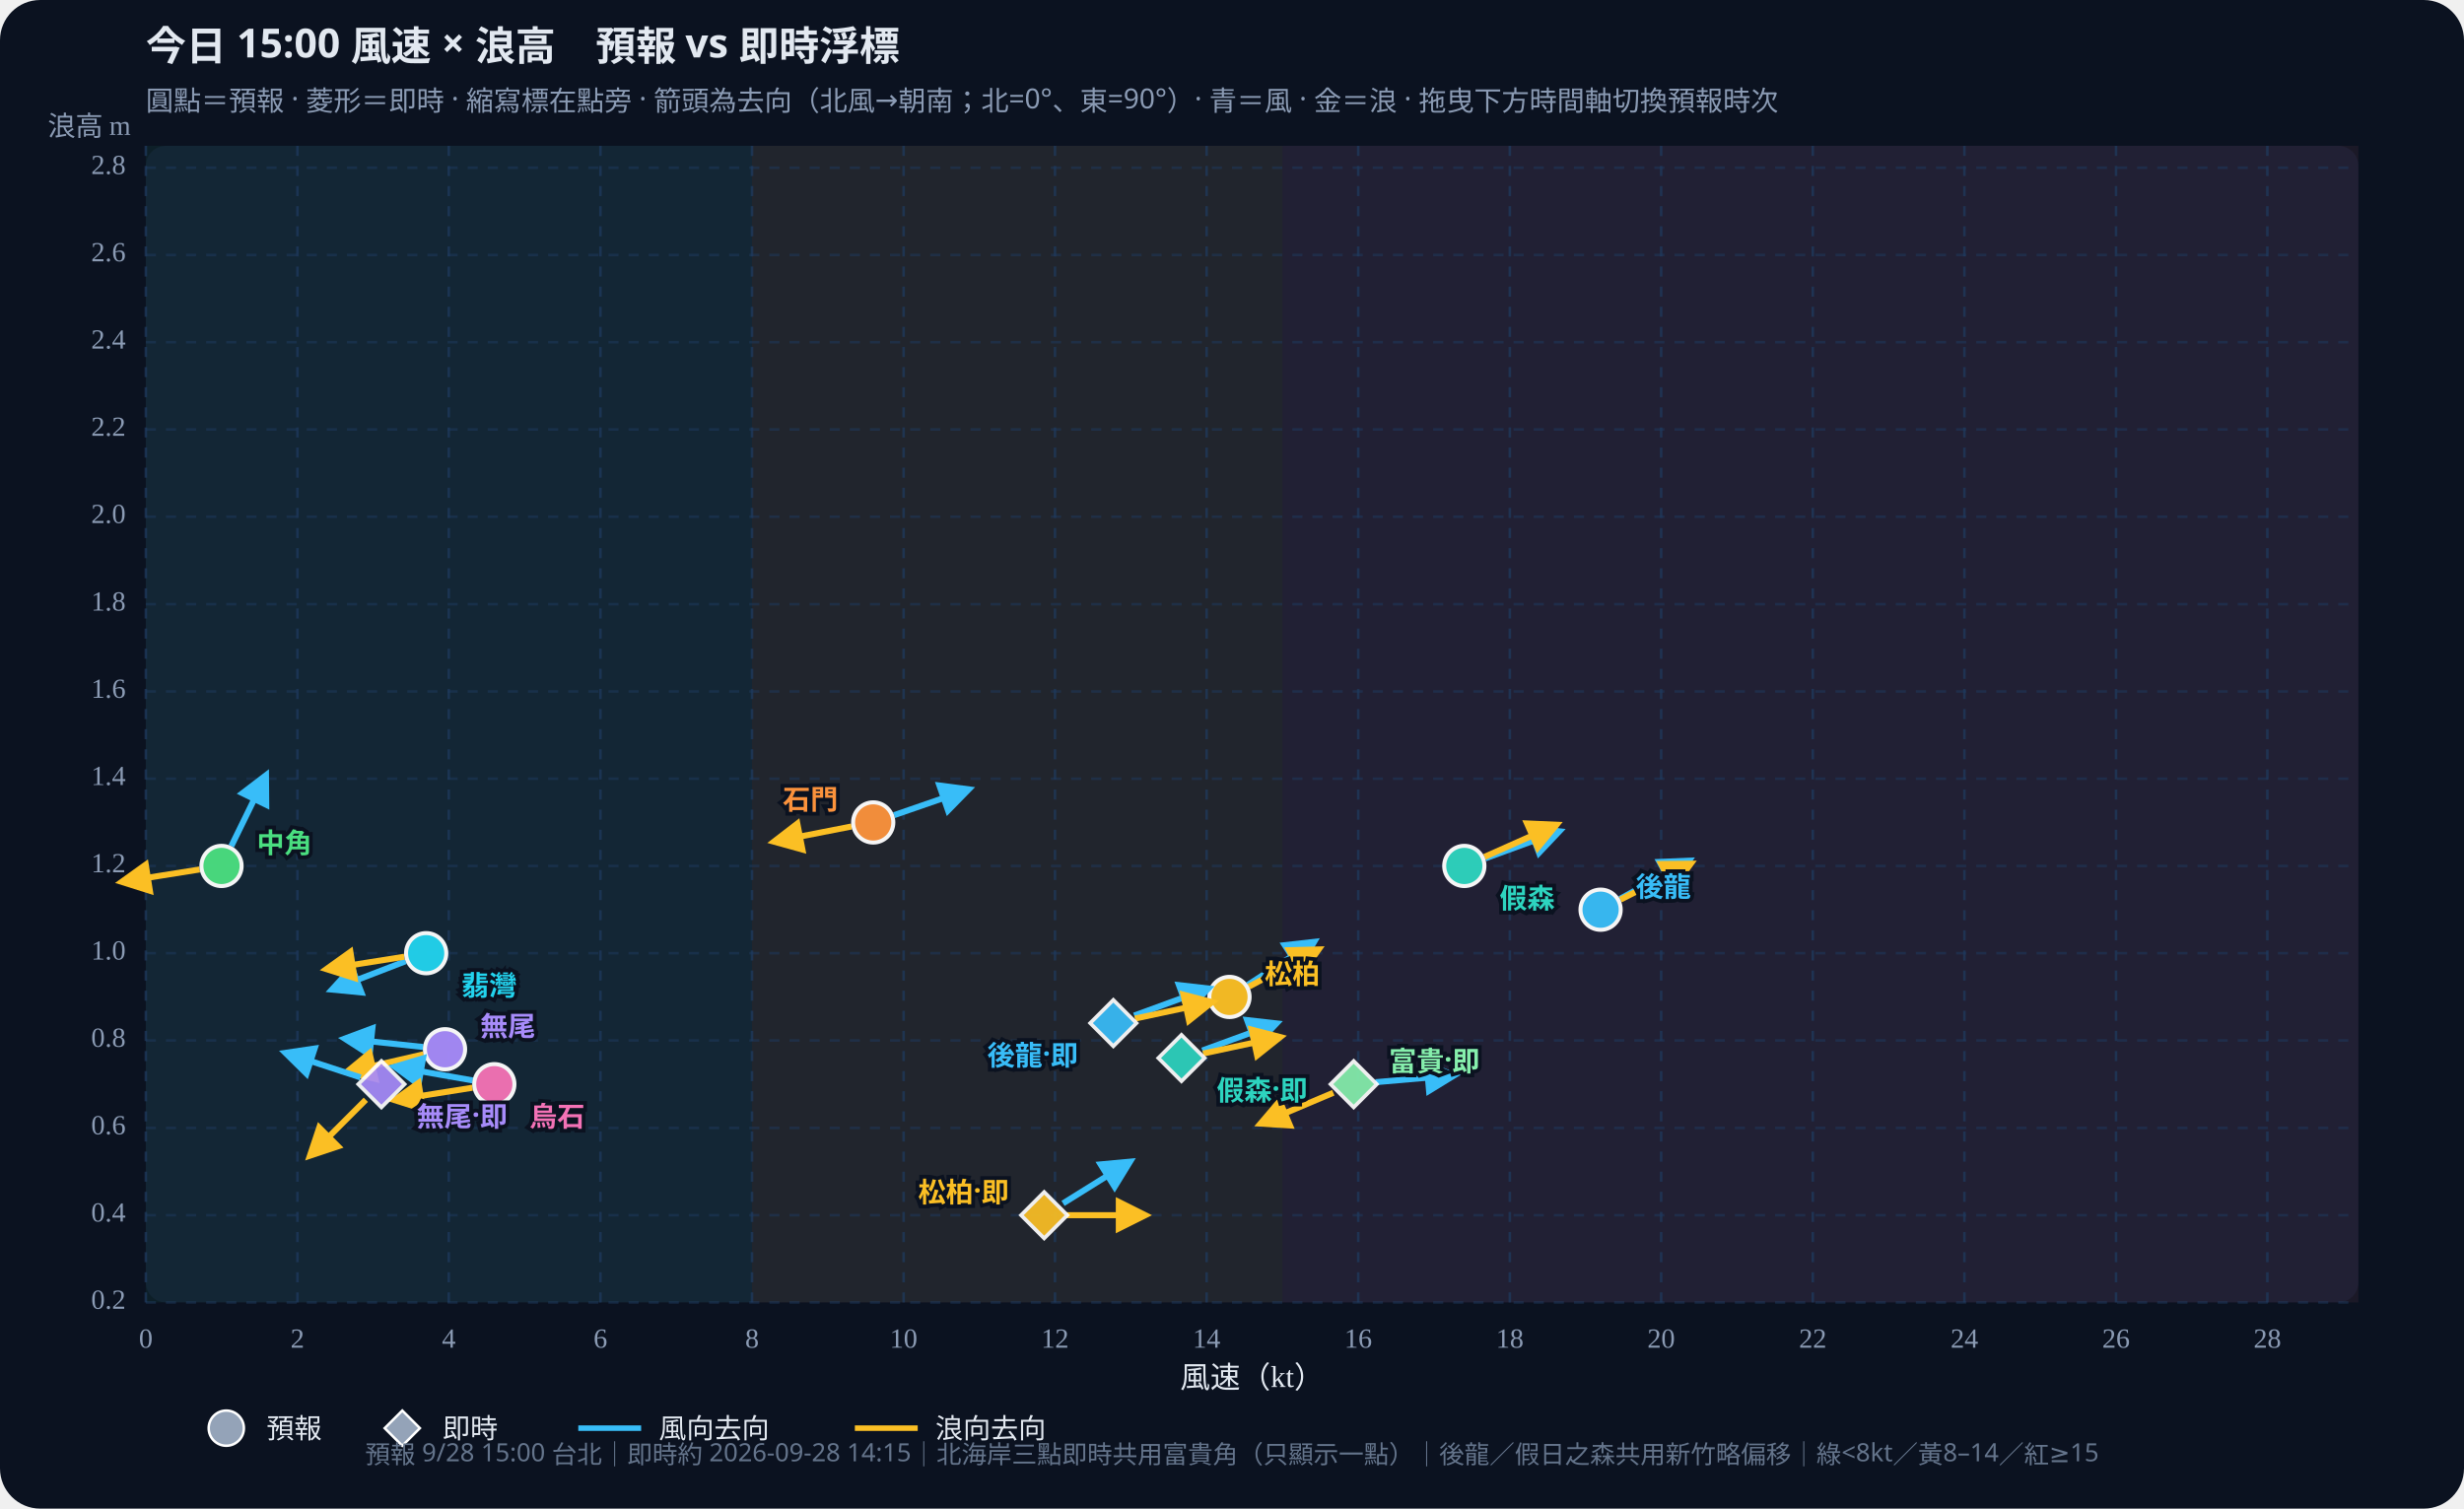
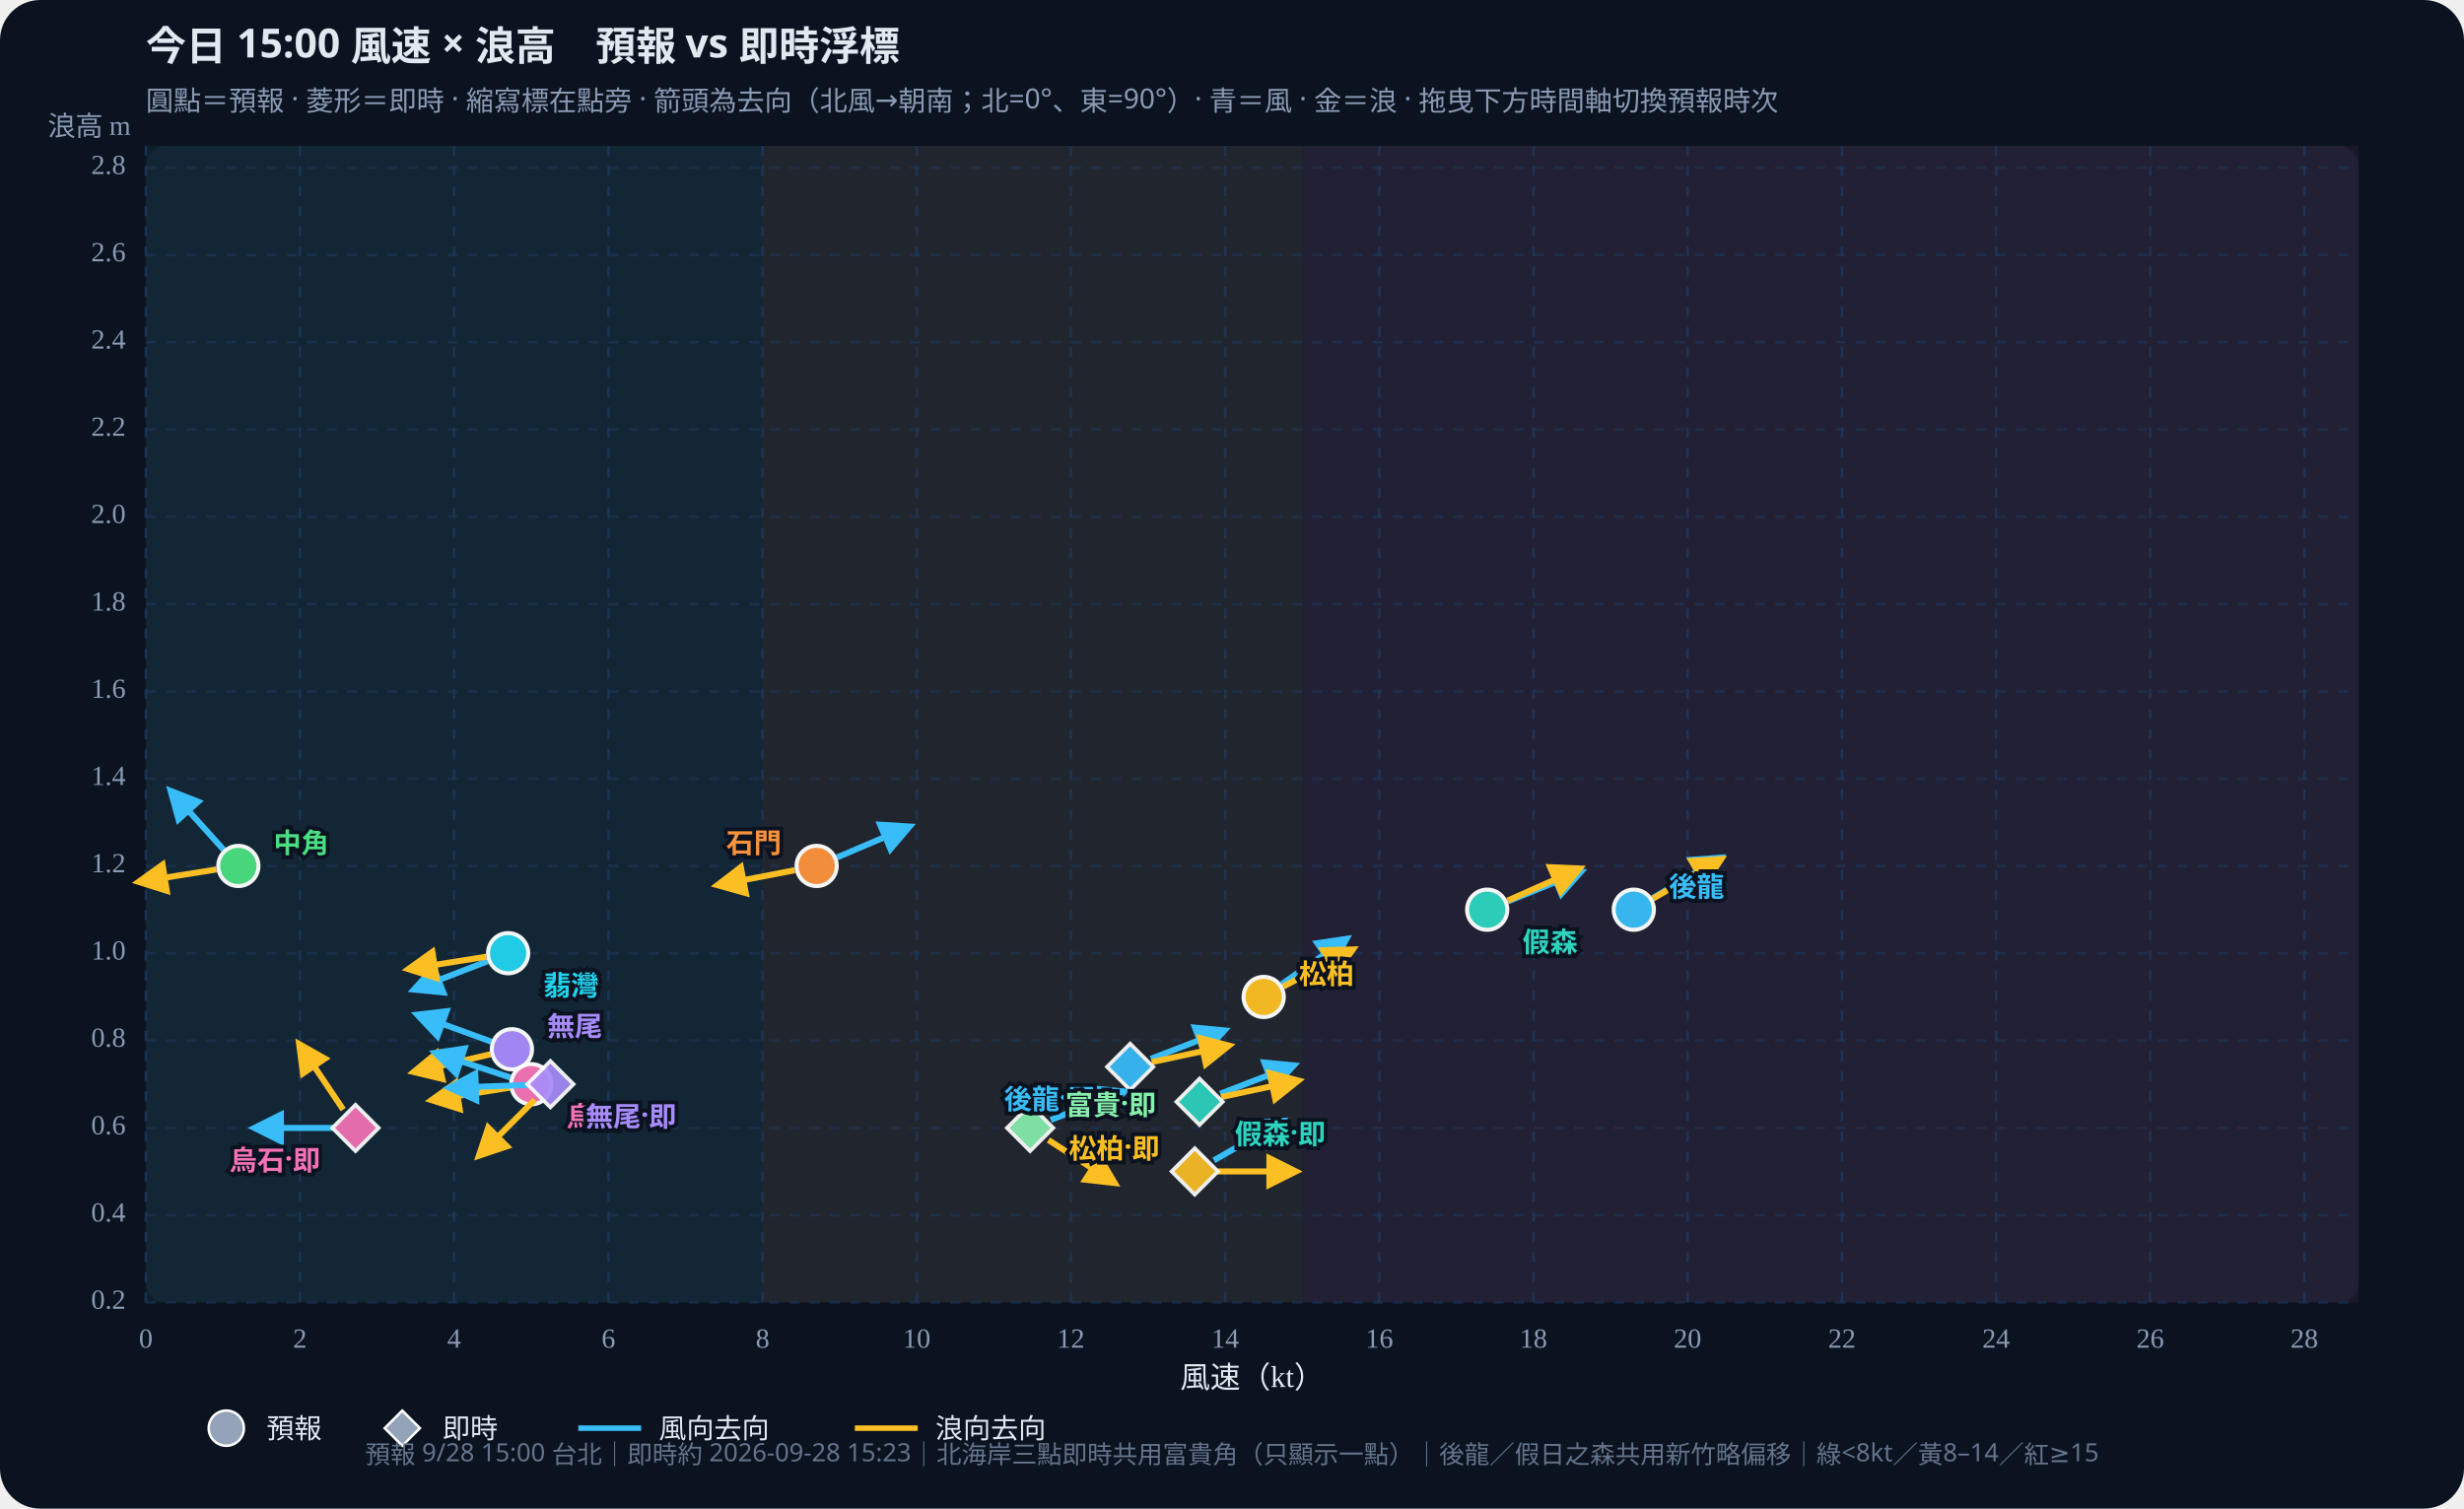
<svg xmlns="http://www.w3.org/2000/svg" id="wws-svg" viewBox="0 0 980 600" role="img" aria-label="風速與浪高散佈圖，可拖曳時間軸切換預報時次" style="width:100%;height:auto;display:block">
  <rect width="980" height="600" fill="#0b1220" rx="16" />
  <rect x="58" y="58" width="880" height="460" fill="#111a2e" rx="8" />
-   <rect x="58.0" y="58" width="241.1" height="460" fill="#34d399" opacity="0.07" />
-   <rect x="299.1" y="58" width="211.0" height="460" fill="#fbbf24" opacity="0.07" />
-   <rect x="510.1" y="58" width="427.9" height="460" fill="#fb7185" opacity="0.07" />
+   <rect x="58.0" y="58" width="245.3" height="460" fill="#34d399" opacity="0.07" />
+   <rect x="303.3" y="58" width="214.6" height="460" fill="#fbbf24" opacity="0.07" />
+   <rect x="517.9" y="58" width="420.1" height="460" fill="#fb7185" opacity="0.07" />
  <defs>
    <marker id="arrow-38bdf8" viewBox="0 0 10 10" refX="8" refY="5" markerWidth="6" markerHeight="6" orient="auto-start-reverse">
      <path d="M0,0 L10,5 L0,10 z" fill="#38bdf8" />
    </marker>
    <marker id="arrow-fbbf24" viewBox="0 0 10 10" refX="8" refY="5" markerWidth="6" markerHeight="6" orient="auto-start-reverse">
      <path d="M0,0 L10,5 L0,10 z" fill="#fbbf24" />
    </marker>
  </defs>
  <text id="wws-title" x="58" y="24" fill="#e2e8f0" font-size="16" font-weight="700" font-family="Noto Sans TC,system-ui,sans-serif">今日 15:00 風速 × 浪高　預報 vs 即時浮標</text>
  <text x="58" y="44" fill="#8b9bb4" font-size="11" font-family="Noto Sans TC,system-ui,sans-serif">圓點＝預報 · 菱形＝即時 · 縮寫標在點旁 · 箭頭為去向（北風→朝南；北=0°、東=90°）· 青＝風 · 金＝浪 · 拖曳下方時間軸切換預報時次</text>
  <line x1="58.0" y1="58" x2="58.0" y2="518" stroke="#1e3a5f" stroke-dasharray="4 4" opacity="0.7" />
  <text x="58.0" y="536" text-anchor="middle" fill="#8b9bb4" font-size="11">0</text>
-   <line x1="118.3" y1="58" x2="118.3" y2="518" stroke="#1e3a5f" stroke-dasharray="4 4" opacity="0.7" />
-   <text x="118.3" y="536" text-anchor="middle" fill="#8b9bb4" font-size="11">2</text>
-   <line x1="178.5" y1="58" x2="178.5" y2="518" stroke="#1e3a5f" stroke-dasharray="4 4" opacity="0.7" />
-   <text x="178.5" y="536" text-anchor="middle" fill="#8b9bb4" font-size="11">4</text>
-   <line x1="238.8" y1="58" x2="238.8" y2="518" stroke="#1e3a5f" stroke-dasharray="4 4" opacity="0.7" />
-   <text x="238.8" y="536" text-anchor="middle" fill="#8b9bb4" font-size="11">6</text>
-   <line x1="299.1" y1="58" x2="299.1" y2="518" stroke="#1e3a5f" stroke-dasharray="4 4" opacity="0.7" />
-   <text x="299.1" y="536" text-anchor="middle" fill="#8b9bb4" font-size="11">8</text>
-   <line x1="359.4" y1="58" x2="359.4" y2="518" stroke="#1e3a5f" stroke-dasharray="4 4" opacity="0.7" />
-   <text x="359.4" y="536" text-anchor="middle" fill="#8b9bb4" font-size="11">10</text>
-   <line x1="419.6" y1="58" x2="419.6" y2="518" stroke="#1e3a5f" stroke-dasharray="4 4" opacity="0.7" />
-   <text x="419.6" y="536" text-anchor="middle" fill="#8b9bb4" font-size="11">12</text>
-   <line x1="479.9" y1="58" x2="479.9" y2="518" stroke="#1e3a5f" stroke-dasharray="4 4" opacity="0.7" />
-   <text x="479.9" y="536" text-anchor="middle" fill="#8b9bb4" font-size="11">14</text>
-   <line x1="540.2" y1="58" x2="540.2" y2="518" stroke="#1e3a5f" stroke-dasharray="4 4" opacity="0.7" />
-   <text x="540.2" y="536" text-anchor="middle" fill="#8b9bb4" font-size="11">16</text>
-   <line x1="600.5" y1="58" x2="600.5" y2="518" stroke="#1e3a5f" stroke-dasharray="4 4" opacity="0.7" />
-   <text x="600.5" y="536" text-anchor="middle" fill="#8b9bb4" font-size="11">18</text>
-   <line x1="660.7" y1="58" x2="660.7" y2="518" stroke="#1e3a5f" stroke-dasharray="4 4" opacity="0.7" />
-   <text x="660.7" y="536" text-anchor="middle" fill="#8b9bb4" font-size="11">20</text>
-   <line x1="721.0" y1="58" x2="721.0" y2="518" stroke="#1e3a5f" stroke-dasharray="4 4" opacity="0.7" />
-   <text x="721.0" y="536" text-anchor="middle" fill="#8b9bb4" font-size="11">22</text>
-   <line x1="781.3" y1="58" x2="781.3" y2="518" stroke="#1e3a5f" stroke-dasharray="4 4" opacity="0.7" />
-   <text x="781.3" y="536" text-anchor="middle" fill="#8b9bb4" font-size="11">24</text>
-   <line x1="841.6" y1="58" x2="841.6" y2="518" stroke="#1e3a5f" stroke-dasharray="4 4" opacity="0.7" />
-   <text x="841.6" y="536" text-anchor="middle" fill="#8b9bb4" font-size="11">26</text>
-   <line x1="901.8" y1="58" x2="901.8" y2="518" stroke="#1e3a5f" stroke-dasharray="4 4" opacity="0.7" />
-   <text x="901.8" y="536" text-anchor="middle" fill="#8b9bb4" font-size="11">28</text>
+   <line x1="119.3" y1="58" x2="119.3" y2="518" stroke="#1e3a5f" stroke-dasharray="4 4" opacity="0.7" />
+   <text x="119.3" y="536" text-anchor="middle" fill="#8b9bb4" font-size="11">2</text>
+   <line x1="180.6" y1="58" x2="180.6" y2="518" stroke="#1e3a5f" stroke-dasharray="4 4" opacity="0.7" />
+   <text x="180.6" y="536" text-anchor="middle" fill="#8b9bb4" font-size="11">4</text>
+   <line x1="242.0" y1="58" x2="242.0" y2="518" stroke="#1e3a5f" stroke-dasharray="4 4" opacity="0.7" />
+   <text x="242.0" y="536" text-anchor="middle" fill="#8b9bb4" font-size="11">6</text>
+   <line x1="303.3" y1="58" x2="303.3" y2="518" stroke="#1e3a5f" stroke-dasharray="4 4" opacity="0.7" />
+   <text x="303.3" y="536" text-anchor="middle" fill="#8b9bb4" font-size="11">8</text>
+   <line x1="364.6" y1="58" x2="364.6" y2="518" stroke="#1e3a5f" stroke-dasharray="4 4" opacity="0.7" />
+   <text x="364.6" y="536" text-anchor="middle" fill="#8b9bb4" font-size="11">10</text>
+   <line x1="425.9" y1="58" x2="425.9" y2="518" stroke="#1e3a5f" stroke-dasharray="4 4" opacity="0.7" />
+   <text x="425.9" y="536" text-anchor="middle" fill="#8b9bb4" font-size="11">12</text>
+   <line x1="487.3" y1="58" x2="487.3" y2="518" stroke="#1e3a5f" stroke-dasharray="4 4" opacity="0.7" />
+   <text x="487.3" y="536" text-anchor="middle" fill="#8b9bb4" font-size="11">14</text>
+   <line x1="548.6" y1="58" x2="548.6" y2="518" stroke="#1e3a5f" stroke-dasharray="4 4" opacity="0.7" />
+   <text x="548.6" y="536" text-anchor="middle" fill="#8b9bb4" font-size="11">16</text>
+   <line x1="609.9" y1="58" x2="609.9" y2="518" stroke="#1e3a5f" stroke-dasharray="4 4" opacity="0.7" />
+   <text x="609.9" y="536" text-anchor="middle" fill="#8b9bb4" font-size="11">18</text>
+   <line x1="671.2" y1="58" x2="671.2" y2="518" stroke="#1e3a5f" stroke-dasharray="4 4" opacity="0.7" />
+   <text x="671.2" y="536" text-anchor="middle" fill="#8b9bb4" font-size="11">20</text>
+   <line x1="732.6" y1="58" x2="732.6" y2="518" stroke="#1e3a5f" stroke-dasharray="4 4" opacity="0.7" />
+   <text x="732.6" y="536" text-anchor="middle" fill="#8b9bb4" font-size="11">22</text>
+   <line x1="793.9" y1="58" x2="793.9" y2="518" stroke="#1e3a5f" stroke-dasharray="4 4" opacity="0.7" />
+   <text x="793.9" y="536" text-anchor="middle" fill="#8b9bb4" font-size="11">24</text>
+   <line x1="855.2" y1="58" x2="855.2" y2="518" stroke="#1e3a5f" stroke-dasharray="4 4" opacity="0.7" />
+   <text x="855.2" y="536" text-anchor="middle" fill="#8b9bb4" font-size="11">26</text>
+   <line x1="916.5" y1="58" x2="916.5" y2="518" stroke="#1e3a5f" stroke-dasharray="4 4" opacity="0.7" />
+   <text x="916.5" y="536" text-anchor="middle" fill="#8b9bb4" font-size="11">28</text>
  <line x1="58" y1="518.0" x2="938" y2="518.0" stroke="#1e3a5f" stroke-dasharray="4 4" opacity="0.5" />
  <text x="50" y="518.0" text-anchor="end" dominant-baseline="middle" fill="#8b9bb4" font-size="11">0.2</text>
  <line x1="58" y1="483.3" x2="938" y2="483.3" stroke="#1e3a5f" stroke-dasharray="4 4" opacity="0.5" />
  <text x="50" y="483.3" text-anchor="end" dominant-baseline="middle" fill="#8b9bb4" font-size="11">0.4</text>
  <line x1="58" y1="448.6" x2="938" y2="448.6" stroke="#1e3a5f" stroke-dasharray="4 4" opacity="0.5" />
  <text x="50" y="448.6" text-anchor="end" dominant-baseline="middle" fill="#8b9bb4" font-size="11">0.6</text>
  <line x1="58" y1="413.8" x2="938" y2="413.8" stroke="#1e3a5f" stroke-dasharray="4 4" opacity="0.5" />
  <text x="50" y="413.8" text-anchor="end" dominant-baseline="middle" fill="#8b9bb4" font-size="11">0.8</text>
  <line x1="58" y1="379.1" x2="938" y2="379.1" stroke="#1e3a5f" stroke-dasharray="4 4" opacity="0.5" />
  <text x="50" y="379.1" text-anchor="end" dominant-baseline="middle" fill="#8b9bb4" font-size="11">1.0</text>
  <line x1="58" y1="344.4" x2="938" y2="344.4" stroke="#1e3a5f" stroke-dasharray="4 4" opacity="0.5" />
  <text x="50" y="344.4" text-anchor="end" dominant-baseline="middle" fill="#8b9bb4" font-size="11">1.2</text>
  <line x1="58" y1="309.7" x2="938" y2="309.7" stroke="#1e3a5f" stroke-dasharray="4 4" opacity="0.5" />
  <text x="50" y="309.7" text-anchor="end" dominant-baseline="middle" fill="#8b9bb4" font-size="11">1.4</text>
  <line x1="58" y1="275.0" x2="938" y2="275.0" stroke="#1e3a5f" stroke-dasharray="4 4" opacity="0.5" />
  <text x="50" y="275.0" text-anchor="end" dominant-baseline="middle" fill="#8b9bb4" font-size="11">1.6</text>
  <line x1="58" y1="240.3" x2="938" y2="240.3" stroke="#1e3a5f" stroke-dasharray="4 4" opacity="0.5" />
  <text x="50" y="240.3" text-anchor="end" dominant-baseline="middle" fill="#8b9bb4" font-size="11">1.8</text>
  <line x1="58" y1="205.5" x2="938" y2="205.5" stroke="#1e3a5f" stroke-dasharray="4 4" opacity="0.5" />
  <text x="50" y="205.5" text-anchor="end" dominant-baseline="middle" fill="#8b9bb4" font-size="11">2.0</text>
  <line x1="58" y1="170.8" x2="938" y2="170.8" stroke="#1e3a5f" stroke-dasharray="4 4" opacity="0.5" />
  <text x="50" y="170.8" text-anchor="end" dominant-baseline="middle" fill="#8b9bb4" font-size="11">2.2</text>
  <line x1="58" y1="136.1" x2="938" y2="136.1" stroke="#1e3a5f" stroke-dasharray="4 4" opacity="0.5" />
  <text x="50" y="136.1" text-anchor="end" dominant-baseline="middle" fill="#8b9bb4" font-size="11">2.4</text>
  <line x1="58" y1="101.4" x2="938" y2="101.4" stroke="#1e3a5f" stroke-dasharray="4 4" opacity="0.5" />
  <text x="50" y="101.4" text-anchor="end" dominant-baseline="middle" fill="#8b9bb4" font-size="11">2.6</text>
  <line x1="58" y1="66.7" x2="938" y2="66.7" stroke="#1e3a5f" stroke-dasharray="4 4" opacity="0.5" />
  <text x="50" y="66.7" text-anchor="end" dominant-baseline="middle" fill="#8b9bb4" font-size="11">2.8</text>
  <text x="498" y="552" text-anchor="middle" fill="#e2e8f0" font-size="12">風速（kt）</text>
  <text x="52" y="54" text-anchor="end" fill="#8b9bb4" font-size="11">浪高 m</text>
  <g id="wws-forecast-layer">
-     <line x1="644.3" y1="357.5" x2="671.6" y2="342.4" stroke="#38bdf8" stroke-width="2.4" marker-end="url(#arrow-38bdf8)" />
-     <line x1="644.5" y1="357.8" x2="672.3" y2="343.6" stroke="#fbbf24" stroke-width="2.4" marker-end="url(#arrow-fbbf24)" />
-     <circle cx="636.6" cy="361.8" r="8.0" fill="#38bdf8" stroke="#fff" stroke-width="1.6" opacity="0.95" />
-     <line x1="590.7" y1="341.4" x2="620.0" y2="330.7" stroke="#38bdf8" stroke-width="2.4" marker-end="url(#arrow-38bdf8)" />
-     <line x1="590.4" y1="340.8" x2="618.9" y2="328.1" stroke="#fbbf24" stroke-width="2.4" marker-end="url(#arrow-fbbf24)" />
-     <circle cx="582.4" cy="344.4" r="8.0" fill="#2dd4bf" stroke="#fff" stroke-width="1.6" opacity="0.95" />
-     <line x1="496.3" y1="391.7" x2="522.5" y2="374.7" stroke="#38bdf8" stroke-width="2.4" marker-end="url(#arrow-38bdf8)" />
-     <line x1="496.7" y1="392.4" x2="524.3" y2="377.7" stroke="#fbbf24" stroke-width="2.4" marker-end="url(#arrow-fbbf24)" />
-     <circle cx="489.0" cy="396.5" r="8.0" fill="#fbbf24" stroke="#fff" stroke-width="1.6" opacity="0.95" />
-     <line x1="92.0" y1="336.5" x2="105.7" y2="308.5" stroke="#38bdf8" stroke-width="2.4" marker-end="url(#arrow-38bdf8)" />
-     <line x1="79.4" y1="345.8" x2="48.6" y2="350.7" stroke="#fbbf24" stroke-width="2.4" marker-end="url(#arrow-fbbf24)" />
-     <circle cx="88.1" cy="344.4" r="8.0" fill="#4ade80" stroke="#fff" stroke-width="1.6" opacity="0.95" />
-     <line x1="161.3" y1="382.3" x2="132.2" y2="393.5" stroke="#38bdf8" stroke-width="2.4" marker-end="url(#arrow-38bdf8)" />
-     <line x1="160.8" y1="380.5" x2="130.0" y2="385.4" stroke="#fbbf24" stroke-width="2.4" marker-end="url(#arrow-fbbf24)" />
-     <circle cx="169.5" cy="379.1" r="8.0" fill="#22d3ee" stroke="#fff" stroke-width="1.6" opacity="0.95" />
-     <line x1="355.6" y1="324.2" x2="385.1" y2="314.0" stroke="#38bdf8" stroke-width="2.4" marker-end="url(#arrow-38bdf8)" />
-     <line x1="338.7" y1="328.7" x2="308.0" y2="334.7" stroke="#fbbf24" stroke-width="2.4" marker-end="url(#arrow-fbbf24)" />
-     <circle cx="347.3" cy="327.1" r="8.0" fill="#fb923c" stroke="#fff" stroke-width="1.6" opacity="0.95" />
-     <line x1="168.3" y1="416.4" x2="137.3" y2="413.1" stroke="#38bdf8" stroke-width="2.4" marker-end="url(#arrow-38bdf8)" />
-     <line x1="168.5" y1="419.3" x2="138.1" y2="426.3" stroke="#fbbf24" stroke-width="2.4" marker-end="url(#arrow-fbbf24)" />
-     <circle cx="177.0" cy="417.3" r="8.0" fill="#a78bfa" stroke="#fff" stroke-width="1.6" opacity="0.95" />
-     <line x1="188.0" y1="429.7" x2="157.2" y2="424.3" stroke="#38bdf8" stroke-width="2.4" marker-end="url(#arrow-38bdf8)" />
-     <line x1="187.9" y1="432.6" x2="157.1" y2="437.5" stroke="#fbbf24" stroke-width="2.4" marker-end="url(#arrow-fbbf24)" />
-     <circle cx="196.6" cy="431.2" r="8.0" fill="#f472b6" stroke="#fff" stroke-width="1.6" opacity="0.95" />
-     <text x="650.6" y="351.8" text-anchor="start" dominant-baseline="central" fill="#38bdf8" font-size="11" font-weight="700" font-family="Noto Sans TC,system-ui,sans-serif" stroke="#0b1220" stroke-width="3" paint-order="stroke">後龍</text>
-     <text x="596.4" y="356.4" text-anchor="start" dominant-baseline="central" fill="#2dd4bf" font-size="11" font-weight="700" font-family="Noto Sans TC,system-ui,sans-serif" stroke="#0b1220" stroke-width="3" paint-order="stroke">假森</text>
-     <text x="503.0" y="386.5" text-anchor="start" dominant-baseline="central" fill="#fbbf24" font-size="11" font-weight="700" font-family="Noto Sans TC,system-ui,sans-serif" stroke="#0b1220" stroke-width="3" paint-order="stroke">松柏</text>
-     <text x="102.1" y="334.4" text-anchor="start" dominant-baseline="central" fill="#4ade80" font-size="11" font-weight="700" font-family="Noto Sans TC,system-ui,sans-serif" stroke="#0b1220" stroke-width="3" paint-order="stroke">中角</text>
-     <text x="183.5" y="391.1" text-anchor="start" dominant-baseline="central" fill="#22d3ee" font-size="11" font-weight="700" font-family="Noto Sans TC,system-ui,sans-serif" stroke="#0b1220" stroke-width="3" paint-order="stroke">翡灣</text>
-     <text x="333.3" y="317.1" text-anchor="end" dominant-baseline="central" fill="#fb923c" font-size="11" font-weight="700" font-family="Noto Sans TC,system-ui,sans-serif" stroke="#0b1220" stroke-width="3" paint-order="stroke">石門</text>
-     <text x="191.0" y="407.3" text-anchor="start" dominant-baseline="central" fill="#a78bfa" font-size="11" font-weight="700" font-family="Noto Sans TC,system-ui,sans-serif" stroke="#0b1220" stroke-width="3" paint-order="stroke">無尾</text>
-     <text x="210.6" y="443.2" text-anchor="start" dominant-baseline="central" fill="#f472b6" font-size="11" font-weight="700" font-family="Noto Sans TC,system-ui,sans-serif" stroke="#0b1220" stroke-width="3" paint-order="stroke">烏石</text>
+     <line x1="657.3" y1="357.2" x2="684.1" y2="341.2" stroke="#38bdf8" stroke-width="2.4" marker-end="url(#arrow-38bdf8)" />
+     <line x1="657.4" y1="357.4" x2="684.4" y2="341.8" stroke="#fbbf24" stroke-width="2.4" marker-end="url(#arrow-fbbf24)" />
+     <circle cx="649.8" cy="361.8" r="8.0" fill="#38bdf8" stroke="#fff" stroke-width="1.6" opacity="0.95" />
+     <line x1="599.7" y1="358.5" x2="628.6" y2="346.8" stroke="#38bdf8" stroke-width="2.4" marker-end="url(#arrow-38bdf8)" />
+     <line x1="599.6" y1="358.2" x2="628.1" y2="345.5" stroke="#fbbf24" stroke-width="2.4" marker-end="url(#arrow-fbbf24)" />
+     <circle cx="591.5" cy="361.8" r="8.0" fill="#2dd4bf" stroke="#fff" stroke-width="1.6" opacity="0.95" />
+     <line x1="509.8" y1="391.4" x2="535.4" y2="373.5" stroke="#38bdf8" stroke-width="2.4" marker-end="url(#arrow-38bdf8)" />
+     <line x1="510.4" y1="392.4" x2="537.9" y2="377.7" stroke="#fbbf24" stroke-width="2.4" marker-end="url(#arrow-fbbf24)" />
+     <circle cx="502.6" cy="396.5" r="8.0" fill="#fbbf24" stroke="#fff" stroke-width="1.6" opacity="0.95" />
+     <line x1="88.9" y1="337.9" x2="68.0" y2="314.7" stroke="#38bdf8" stroke-width="2.4" marker-end="url(#arrow-38bdf8)" />
+     <line x1="86.1" y1="345.8" x2="55.3" y2="350.7" stroke="#fbbf24" stroke-width="2.4" marker-end="url(#arrow-fbbf24)" />
+     <circle cx="94.8" cy="344.4" r="8.0" fill="#4ade80" stroke="#fff" stroke-width="1.6" opacity="0.95" />
+     <line x1="193.9" y1="382.3" x2="164.8" y2="393.5" stroke="#38bdf8" stroke-width="2.4" marker-end="url(#arrow-38bdf8)" />
+     <line x1="193.4" y1="380.5" x2="162.6" y2="385.4" stroke="#fbbf24" stroke-width="2.4" marker-end="url(#arrow-fbbf24)" />
+     <circle cx="202.1" cy="379.1" r="8.0" fill="#22d3ee" stroke="#fff" stroke-width="1.6" opacity="0.95" />
+     <line x1="332.9" y1="341.0" x2="361.6" y2="328.8" stroke="#38bdf8" stroke-width="2.4" marker-end="url(#arrow-38bdf8)" />
+     <line x1="316.1" y1="346.1" x2="285.5" y2="352.0" stroke="#fbbf24" stroke-width="2.4" marker-end="url(#arrow-fbbf24)" />
+     <circle cx="324.8" cy="344.4" r="8.0" fill="#fb923c" stroke="#fff" stroke-width="1.6" opacity="0.95" />
+     <line x1="195.4" y1="414.3" x2="166.1" y2="403.6" stroke="#38bdf8" stroke-width="2.4" marker-end="url(#arrow-38bdf8)" />
+     <line x1="195.1" y1="419.3" x2="164.7" y2="426.3" stroke="#fbbf24" stroke-width="2.4" marker-end="url(#arrow-fbbf24)" />
+     <circle cx="203.6" cy="417.3" r="8.0" fill="#a78bfa" stroke="#fff" stroke-width="1.6" opacity="0.95" />
+     <line x1="202.9" y1="428.5" x2="173.3" y2="418.8" stroke="#38bdf8" stroke-width="2.4" marker-end="url(#arrow-38bdf8)" />
+     <line x1="202.6" y1="432.6" x2="171.8" y2="437.5" stroke="#fbbf24" stroke-width="2.4" marker-end="url(#arrow-fbbf24)" />
+     <circle cx="211.3" cy="431.2" r="8.0" fill="#f472b6" stroke="#fff" stroke-width="1.6" opacity="0.95" />
+     <text x="663.8" y="351.8" text-anchor="start" dominant-baseline="central" fill="#38bdf8" font-size="11" font-weight="700" font-family="Noto Sans TC,system-ui,sans-serif" stroke="#0b1220" stroke-width="3" paint-order="stroke">後龍</text>
+     <text x="605.5" y="373.8" text-anchor="start" dominant-baseline="central" fill="#2dd4bf" font-size="11" font-weight="700" font-family="Noto Sans TC,system-ui,sans-serif" stroke="#0b1220" stroke-width="3" paint-order="stroke">假森</text>
+     <text x="516.6" y="386.5" text-anchor="start" dominant-baseline="central" fill="#fbbf24" font-size="11" font-weight="700" font-family="Noto Sans TC,system-ui,sans-serif" stroke="#0b1220" stroke-width="3" paint-order="stroke">松柏</text>
+     <text x="108.8" y="334.4" text-anchor="start" dominant-baseline="central" fill="#4ade80" font-size="11" font-weight="700" font-family="Noto Sans TC,system-ui,sans-serif" stroke="#0b1220" stroke-width="3" paint-order="stroke">中角</text>
+     <text x="216.1" y="391.1" text-anchor="start" dominant-baseline="central" fill="#22d3ee" font-size="11" font-weight="700" font-family="Noto Sans TC,system-ui,sans-serif" stroke="#0b1220" stroke-width="3" paint-order="stroke">翡灣</text>
+     <text x="310.8" y="334.4" text-anchor="end" dominant-baseline="central" fill="#fb923c" font-size="11" font-weight="700" font-family="Noto Sans TC,system-ui,sans-serif" stroke="#0b1220" stroke-width="3" paint-order="stroke">石門</text>
+     <text x="217.6" y="407.3" text-anchor="start" dominant-baseline="central" fill="#a78bfa" font-size="11" font-weight="700" font-family="Noto Sans TC,system-ui,sans-serif" stroke="#0b1220" stroke-width="3" paint-order="stroke">無尾</text>
+     <text x="225.3" y="443.2" text-anchor="start" dominant-baseline="central" fill="#f472b6" font-size="11" font-weight="700" font-family="Noto Sans TC,system-ui,sans-serif" stroke="#0b1220" stroke-width="3" paint-order="stroke">烏石</text>
  </g>
  <g id="wws-live-layer">
-     <line x1="451.1" y1="403.9" x2="480.4" y2="393.2" stroke="#38bdf8" stroke-width="2.4" marker-end="url(#arrow-38bdf8)" />
-     <line x1="451.4" y1="405.1" x2="481.9" y2="398.6" stroke="#fbbf24" stroke-width="2.4" marker-end="url(#arrow-fbbf24)" />
-     <polygon points="442.8,397.7 452.0,406.9 442.8,416.1 433.6,406.9" fill="#38bdf8" stroke="#fff" stroke-width="1.5" opacity="0.92" />
-     <line x1="478.2" y1="417.8" x2="507.5" y2="407.1" stroke="#38bdf8" stroke-width="2.4" marker-end="url(#arrow-38bdf8)" />
-     <line x1="478.5" y1="419.0" x2="509.0" y2="412.5" stroke="#fbbf24" stroke-width="2.4" marker-end="url(#arrow-fbbf24)" />
-     <polygon points="469.9,411.6 479.1,420.8 469.9,430.0 460.7,420.8" fill="#2dd4bf" stroke="#fff" stroke-width="1.5" opacity="0.92" />
-     <line x1="422.8" y1="478.6" x2="449.3" y2="462.1" stroke="#38bdf8" stroke-width="2.4" marker-end="url(#arrow-38bdf8)" />
-     <line x1="424.1" y1="483.3" x2="455.3" y2="483.3" stroke="#fbbf24" stroke-width="2.4" marker-end="url(#arrow-fbbf24)" />
-     <polygon points="415.3,474.1 424.5,483.3 415.3,492.5 406.1,483.3" fill="#fbbf24" stroke="#fff" stroke-width="1.5" opacity="0.92" />
-     <line x1="547.1" y1="430.4" x2="578.2" y2="427.7" stroke="#38bdf8" stroke-width="2.4" marker-end="url(#arrow-38bdf8)" />
-     <line x1="530.3" y1="434.6" x2="501.5" y2="446.8" stroke="#fbbf24" stroke-width="2.4" marker-end="url(#arrow-fbbf24)" />
-     <polygon points="538.4,422.0 547.6,431.2 538.4,440.4 529.2,431.2" fill="#86efac" stroke="#fff" stroke-width="1.5" opacity="0.92" />
-     <line x1="143.4" y1="428.5" x2="113.7" y2="418.8" stroke="#38bdf8" stroke-width="2.4" marker-end="url(#arrow-38bdf8)" />
-     <line x1="145.5" y1="437.4" x2="123.4" y2="459.5" stroke="#fbbf24" stroke-width="2.4" marker-end="url(#arrow-fbbf24)" />
-     <polygon points="151.7,422.0 160.9,431.2 151.7,440.4 142.5,431.2" fill="#a78bfa" stroke="#fff" stroke-width="1.5" opacity="0.92" />
-     <text x="428.8" y="418.9" text-anchor="end" dominant-baseline="central" fill="#38bdf8" font-size="11" font-weight="700" font-family="Noto Sans TC,system-ui,sans-serif" stroke="#0b1220" stroke-width="3" paint-order="stroke">後龍·即</text>
-     <text x="483.9" y="432.8" text-anchor="start" dominant-baseline="central" fill="#2dd4bf" font-size="11" font-weight="700" font-family="Noto Sans TC,system-ui,sans-serif" stroke="#0b1220" stroke-width="3" paint-order="stroke">假森·即</text>
-     <text x="401.3" y="473.3" text-anchor="end" dominant-baseline="central" fill="#fbbf24" font-size="11" font-weight="700" font-family="Noto Sans TC,system-ui,sans-serif" stroke="#0b1220" stroke-width="3" paint-order="stroke">松柏·即</text>
-     <text x="552.4" y="421.2" text-anchor="start" dominant-baseline="central" fill="#86efac" font-size="11" font-weight="700" font-family="Noto Sans TC,system-ui,sans-serif" stroke="#0b1220" stroke-width="3" paint-order="stroke">富貴·即</text>
-     <text x="165.7" y="443.2" text-anchor="start" dominant-baseline="central" fill="#a78bfa" font-size="11" font-weight="700" font-family="Noto Sans TC,system-ui,sans-serif" stroke="#0b1220" stroke-width="3" paint-order="stroke">無尾·即</text>
+     <line x1="457.7" y1="421.1" x2="486.8" y2="409.9" stroke="#38bdf8" stroke-width="2.4" marker-end="url(#arrow-38bdf8)" />
+     <line x1="458.1" y1="422.4" x2="488.6" y2="415.9" stroke="#fbbf24" stroke-width="2.4" marker-end="url(#arrow-fbbf24)" />
+     <polygon points="449.5,415.1 458.7,424.3 449.5,433.5 440.3,424.3" fill="#38bdf8" stroke="#fff" stroke-width="1.5" opacity="0.92" />
+     <line x1="485.3" y1="435.0" x2="514.4" y2="423.8" stroke="#38bdf8" stroke-width="2.4" marker-end="url(#arrow-38bdf8)" />
+     <line x1="485.7" y1="436.3" x2="516.2" y2="429.8" stroke="#fbbf24" stroke-width="2.4" marker-end="url(#arrow-fbbf24)" />
+     <polygon points="477.1,429.0 486.3,438.2 477.1,447.4 467.9,438.2" fill="#2dd4bf" stroke="#fff" stroke-width="1.5" opacity="0.92" />
+     <line x1="482.8" y1="461.5" x2="509.9" y2="445.9" stroke="#38bdf8" stroke-width="2.4" marker-end="url(#arrow-38bdf8)" />
+     <line x1="484.0" y1="465.9" x2="515.2" y2="465.9" stroke="#fbbf24" stroke-width="2.4" marker-end="url(#arrow-fbbf24)" />
+     <polygon points="475.2,456.7 484.4,465.9 475.2,475.1 466.0,465.9" fill="#fbbf24" stroke="#fff" stroke-width="1.5" opacity="0.92" />
+     <line x1="417.9" y1="445.4" x2="447.0" y2="434.2" stroke="#38bdf8" stroke-width="2.4" marker-end="url(#arrow-38bdf8)" />
+     <line x1="417.0" y1="453.4" x2="443.2" y2="470.4" stroke="#fbbf24" stroke-width="2.4" marker-end="url(#arrow-fbbf24)" />
+     <polygon points="409.7,439.4 418.9,448.6 409.7,457.8 400.5,448.6" fill="#86efac" stroke="#fff" stroke-width="1.5" opacity="0.92" />
+     <line x1="210.1" y1="431.5" x2="178.9" y2="432.6" stroke="#38bdf8" stroke-width="2.4" marker-end="url(#arrow-38bdf8)" />
+     <line x1="212.7" y1="437.4" x2="190.6" y2="459.5" stroke="#fbbf24" stroke-width="2.4" marker-end="url(#arrow-fbbf24)" />
+     <polygon points="218.9,422.0 228.1,431.2 218.9,440.4 209.7,431.2" fill="#a78bfa" stroke="#fff" stroke-width="1.5" opacity="0.92" />
+     <line x1="132.6" y1="448.6" x2="101.4" y2="448.6" stroke="#38bdf8" stroke-width="2.4" marker-end="url(#arrow-38bdf8)" />
+     <line x1="136.5" y1="441.3" x2="119.1" y2="415.4" stroke="#fbbf24" stroke-width="2.4" marker-end="url(#arrow-fbbf24)" />
+     <polygon points="141.4,439.4 150.6,448.6 141.4,457.8 132.2,448.6" fill="#f472b6" stroke="#fff" stroke-width="1.5" opacity="0.92" />
+     <text x="435.5" y="436.3" text-anchor="end" dominant-baseline="central" fill="#38bdf8" font-size="11" font-weight="700" font-family="Noto Sans TC,system-ui,sans-serif" stroke="#0b1220" stroke-width="3" paint-order="stroke">後龍·即</text>
+     <text x="491.1" y="450.2" text-anchor="start" dominant-baseline="central" fill="#2dd4bf" font-size="11" font-weight="700" font-family="Noto Sans TC,system-ui,sans-serif" stroke="#0b1220" stroke-width="3" paint-order="stroke">假森·即</text>
+     <text x="461.2" y="455.9" text-anchor="end" dominant-baseline="central" fill="#fbbf24" font-size="11" font-weight="700" font-family="Noto Sans TC,system-ui,sans-serif" stroke="#0b1220" stroke-width="3" paint-order="stroke">松柏·即</text>
+     <text x="423.7" y="438.6" text-anchor="start" dominant-baseline="central" fill="#86efac" font-size="11" font-weight="700" font-family="Noto Sans TC,system-ui,sans-serif" stroke="#0b1220" stroke-width="3" paint-order="stroke">富貴·即</text>
+     <text x="232.9" y="443.2" text-anchor="start" dominant-baseline="central" fill="#a78bfa" font-size="11" font-weight="700" font-family="Noto Sans TC,system-ui,sans-serif" stroke="#0b1220" stroke-width="3" paint-order="stroke">無尾·即</text>
+     <text x="127.4" y="460.6" text-anchor="end" dominant-baseline="central" fill="#f472b6" font-size="11" font-weight="700" font-family="Noto Sans TC,system-ui,sans-serif" stroke="#0b1220" stroke-width="3" paint-order="stroke">烏石·即</text>
  </g>
  <circle cx="90" cy="568" r="7" fill="#94a3b8" stroke="#fff" />
  <text x="106" y="572" fill="#e2e8f0" font-size="11" font-family="Noto Sans TC,system-ui,sans-serif">預報</text>
  <polygon points="160,561 167,568 160,575 153,568" fill="#94a3b8" stroke="#fff" />
  <text x="176" y="572" fill="#e2e8f0" font-size="11" font-family="Noto Sans TC,system-ui,sans-serif">即時</text>
  <line x1="230" y1="568" x2="255" y2="568" stroke="#38bdf8" stroke-width="2.2" />
  <text x="262" y="572" fill="#e2e8f0" font-size="11" font-family="Noto Sans TC,system-ui,sans-serif">風向去向</text>
  <line x1="340" y1="568" x2="365" y2="568" stroke="#fbbf24" stroke-width="2.2" />
  <text x="372" y="572" fill="#e2e8f0" font-size="11" font-family="Noto Sans TC,system-ui,sans-serif">浪向去向</text>
-   <text id="wws-foot" x="490" y="582" text-anchor="middle" fill="#64748b" font-size="10" font-family="Noto Sans TC,system-ui,sans-serif">預報 9/28 15:00 台北｜即時約 2026-09-28 14:15｜北海岸三點即時共用富貴角（只顯示一點）｜後龍／假日之森共用新竹略偏移｜綠&lt;8kt／黃8–14／紅≥15</text>
+   <text id="wws-foot" x="490" y="582" text-anchor="middle" fill="#64748b" font-size="10" font-family="Noto Sans TC,system-ui,sans-serif">預報 9/28 15:00 台北｜即時約 2026-09-28 15:23｜北海岸三點即時共用富貴角（只顯示一點）｜後龍／假日之森共用新竹略偏移｜綠&lt;8kt／黃8–14／紅≥15</text>
</svg>
